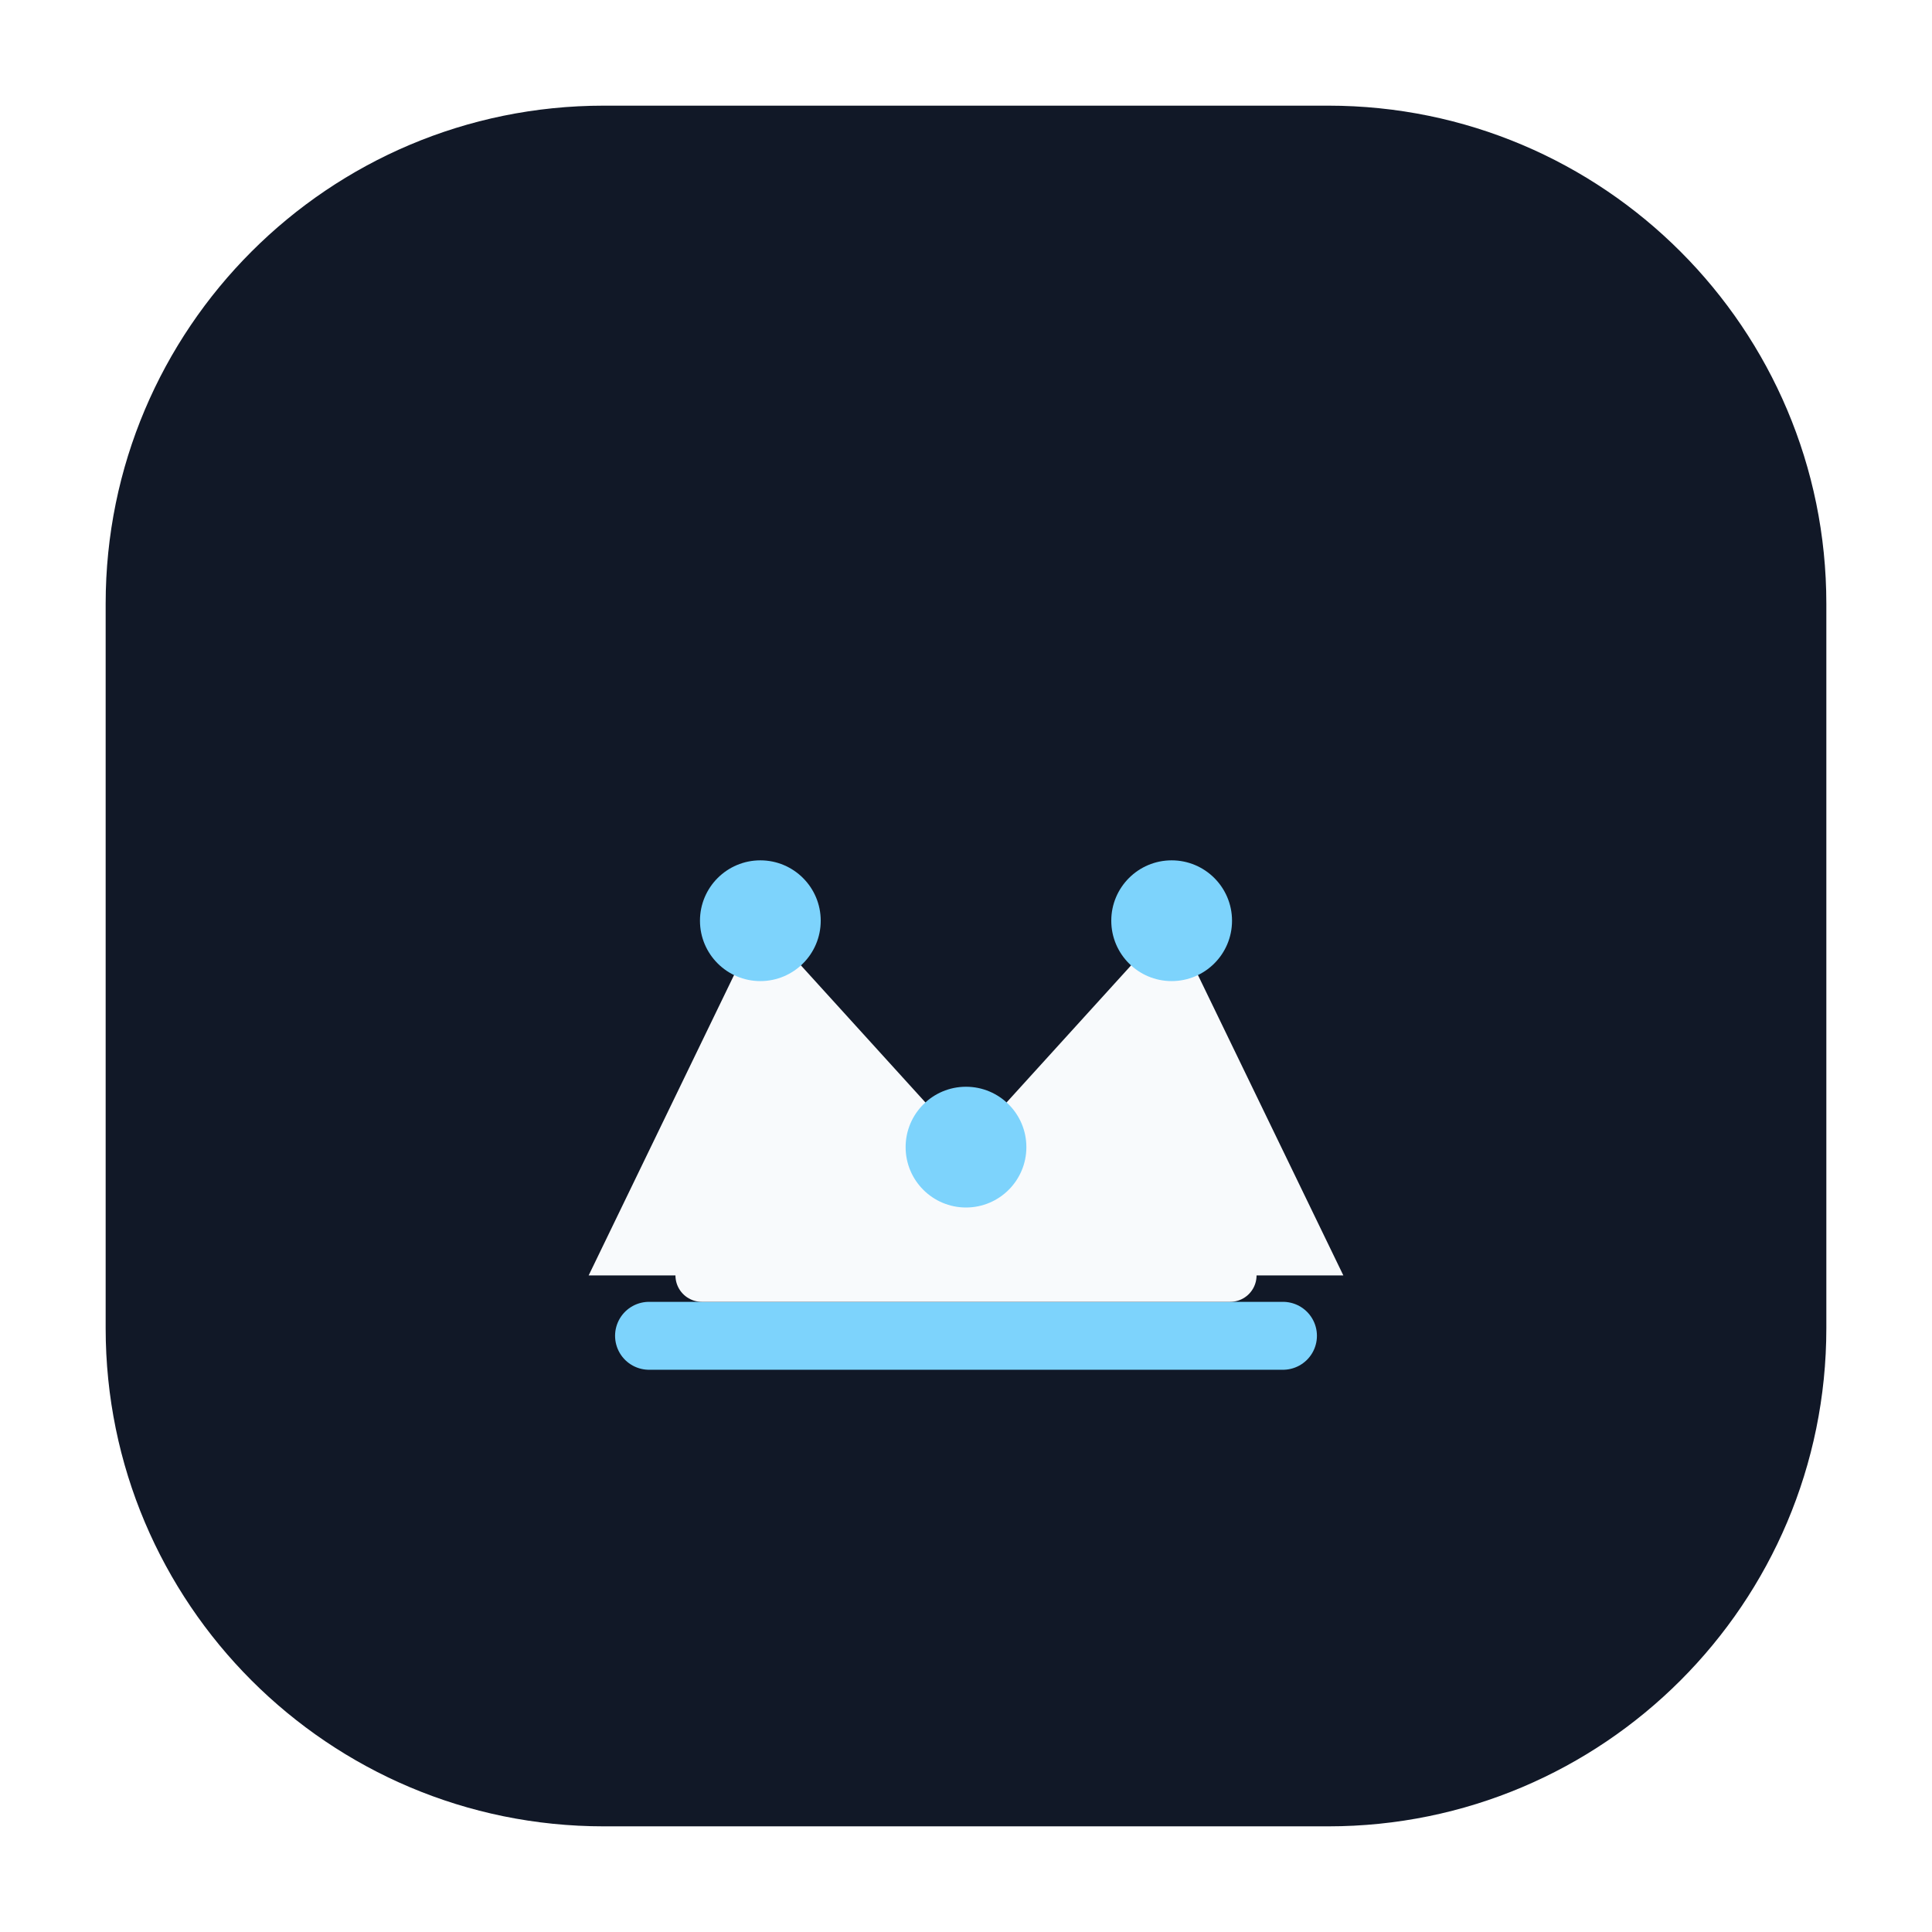
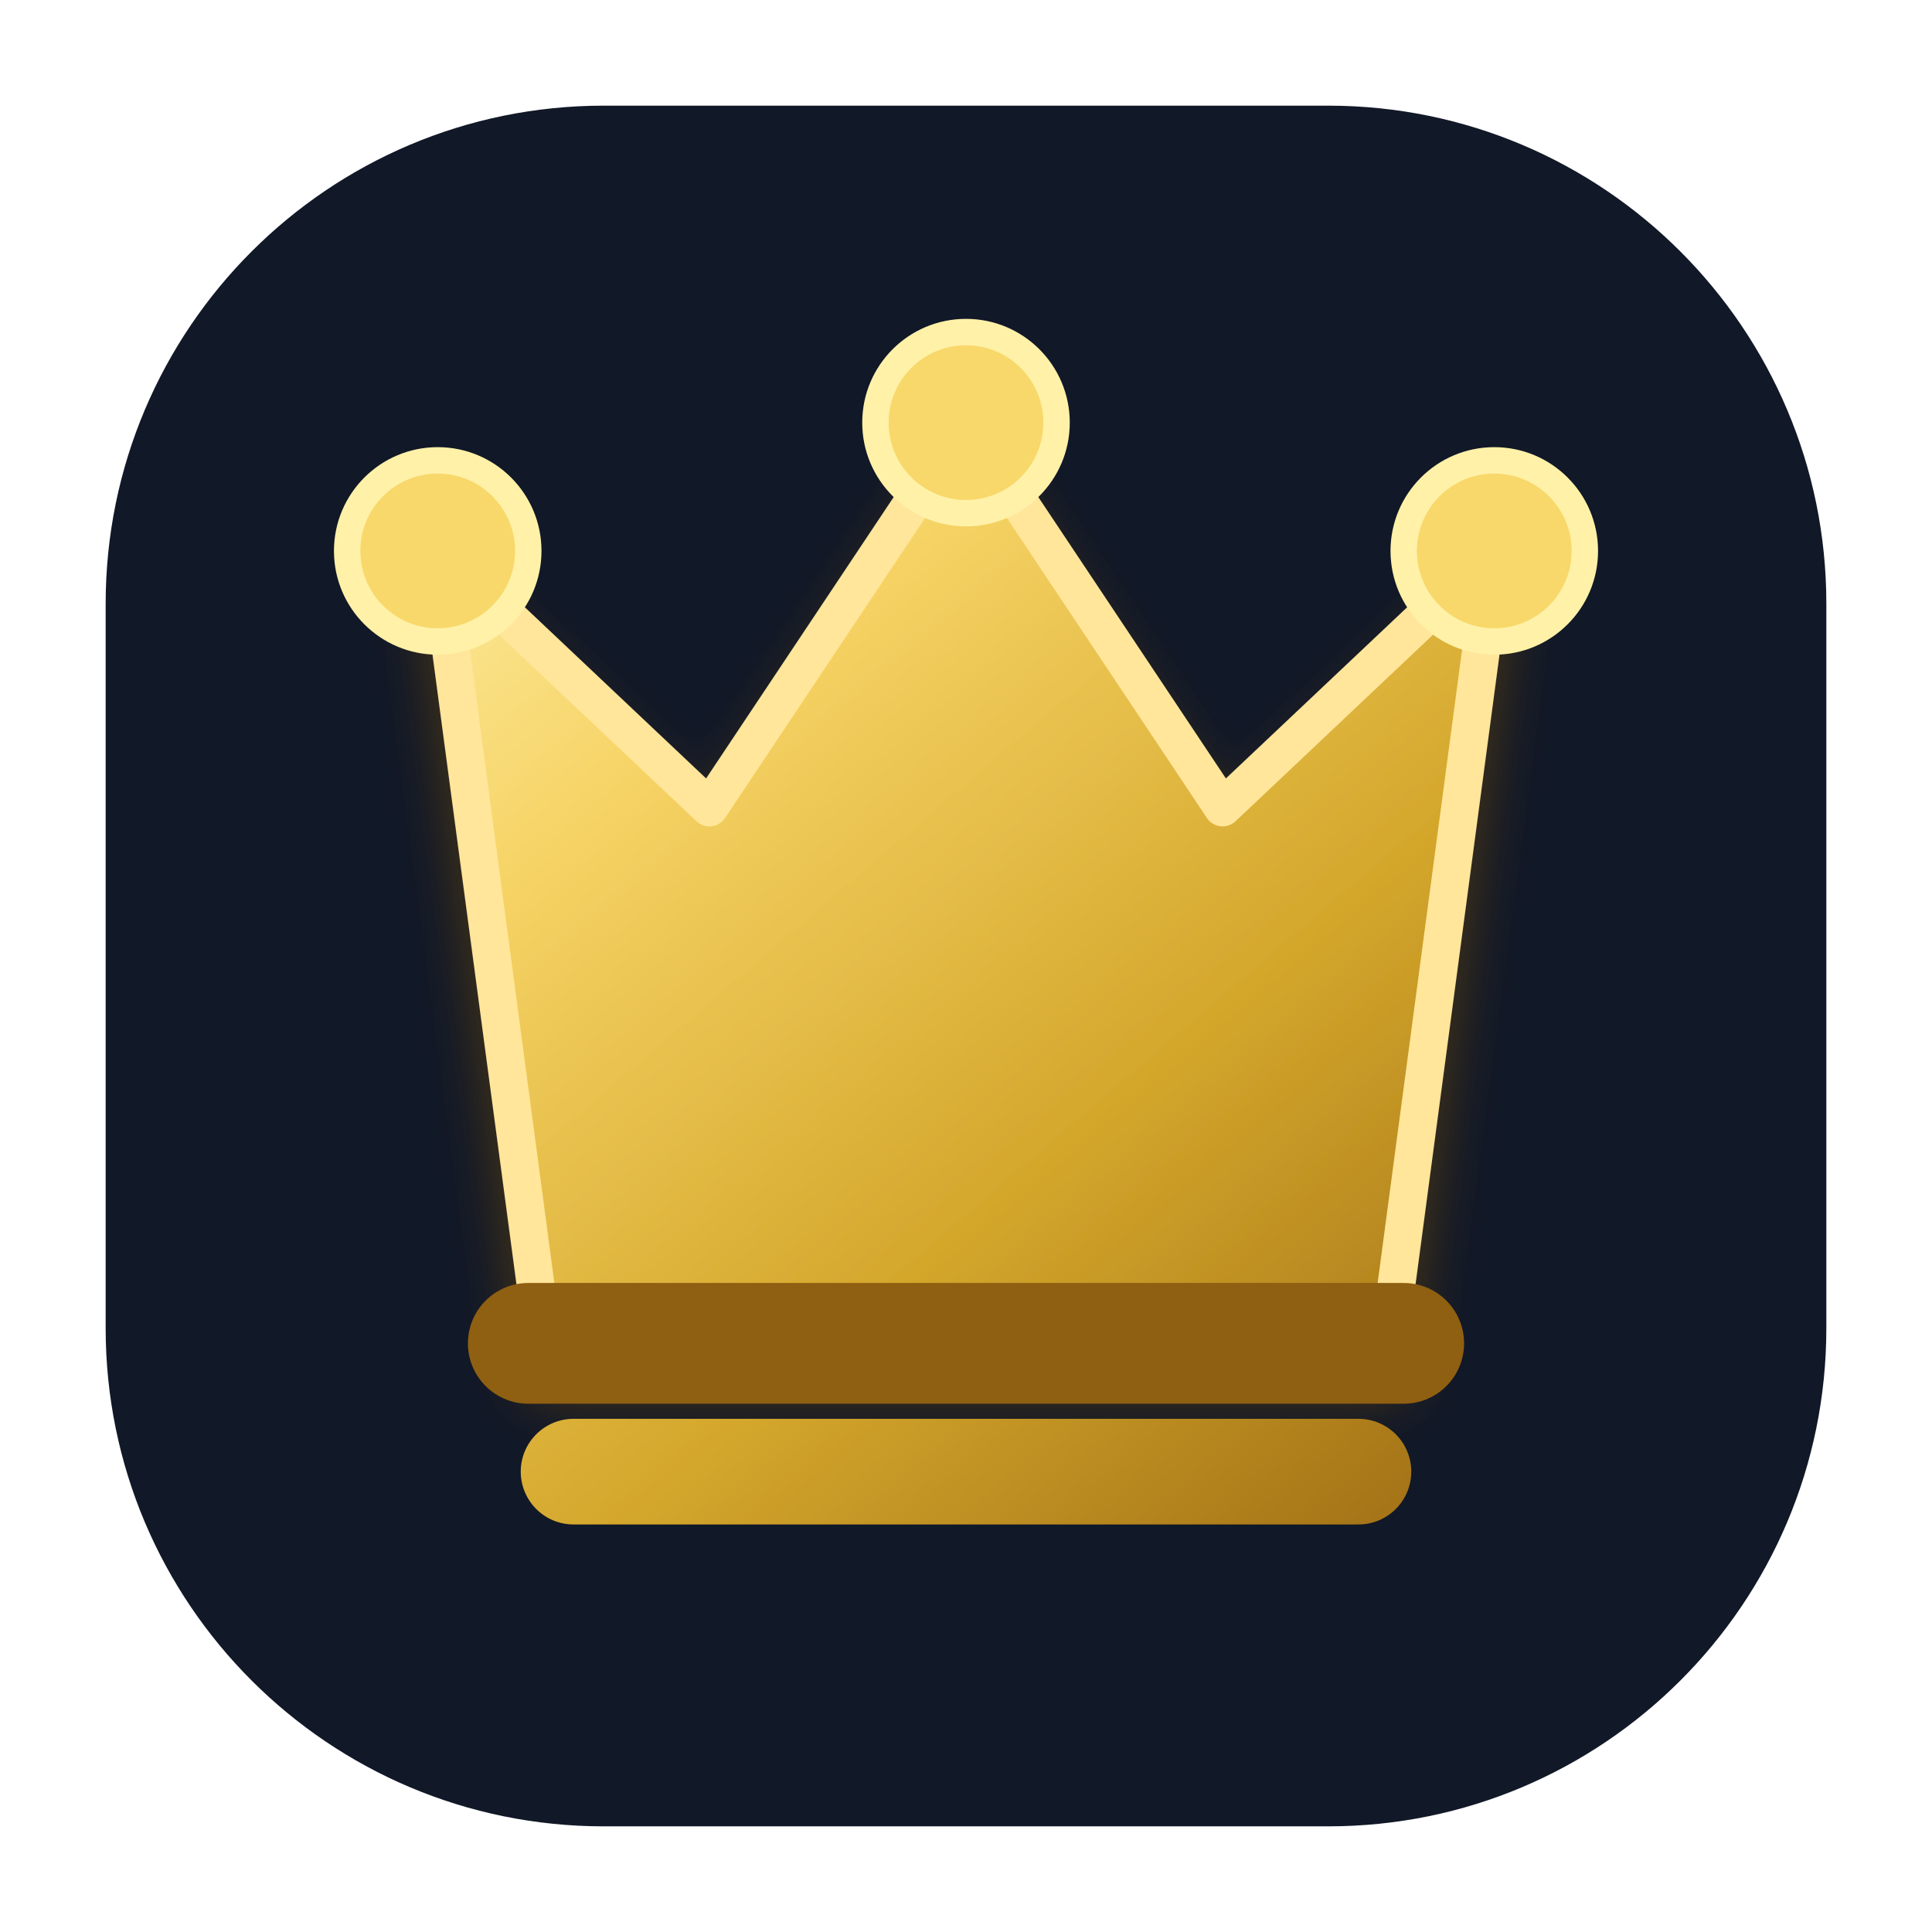
<svg xmlns="http://www.w3.org/2000/svg" width="512" height="512" viewBox="0 0 512 512" fill="none">
+   <defs>
+     <linearGradient id="gold" x1="116" y1="92" x2="396" y2="420" gradientUnits="userSpaceOnUse">
+       <stop offset="0" stop-color="#FFF3B0" />
+       <stop offset="0.28" stop-color="#F6D365" />
+       <stop offset="0.62" stop-color="#D4A72C" />
+       <stop offset="1" stop-color="#9A6812" />
+     </linearGradient>
+     <filter id="shadow" x="-20%" y="-20%" width="140%" height="150%">
+       <feDropShadow dx="0" dy="10" stdDeviation="7" flood-color="#8A5A10" flood-opacity="0.45" />
+     </filter>
+   </defs>
  <rect x="28" y="28" width="456" height="456" rx="132" fill="#111827" />
-   <path d="M156 338L201.5 244L256 304L310.5 244L356 338H156Z" fill="#F8FAFC" />
-   <path d="M172 354H340" stroke="#7DD3FC" stroke-width="18" stroke-linecap="round" />
-   <circle cx="201.5" cy="244" r="16" fill="#7DD3FC" />
-   <circle cx="256" cy="304" r="16" fill="#7DD3FC" />
-   <circle cx="310.5" cy="244" r="16" fill="#7DD3FC" />
-   <path d="M186 338H326" stroke="#F8FAFC" stroke-width="14" stroke-linecap="round" />
+   <path d="M116 146L188 214L256 112L324 214L396 146L368 356H144L116 146Z" fill="url(#gold)" stroke="#FFE69A" stroke-width="10" stroke-linejoin="round" filter="url(#shadow)" />
+   <path d="M140 356H372" stroke="#8F5F12" stroke-width="32" stroke-linecap="round" />
+   <path d="M152 390H360" stroke="url(#gold)" stroke-width="28" stroke-linecap="round" />
+   <circle cx="116" cy="146" r="24" fill="#F8D86A" stroke="#FFF1A8" stroke-width="7" />
+   <circle cx="256" cy="112" r="24" fill="#F8D86A" stroke="#FFF1A8" stroke-width="7" />
+   <circle cx="396" cy="146" r="24" fill="#F8D86A" stroke="#FFF1A8" stroke-width="7" />
</svg>
